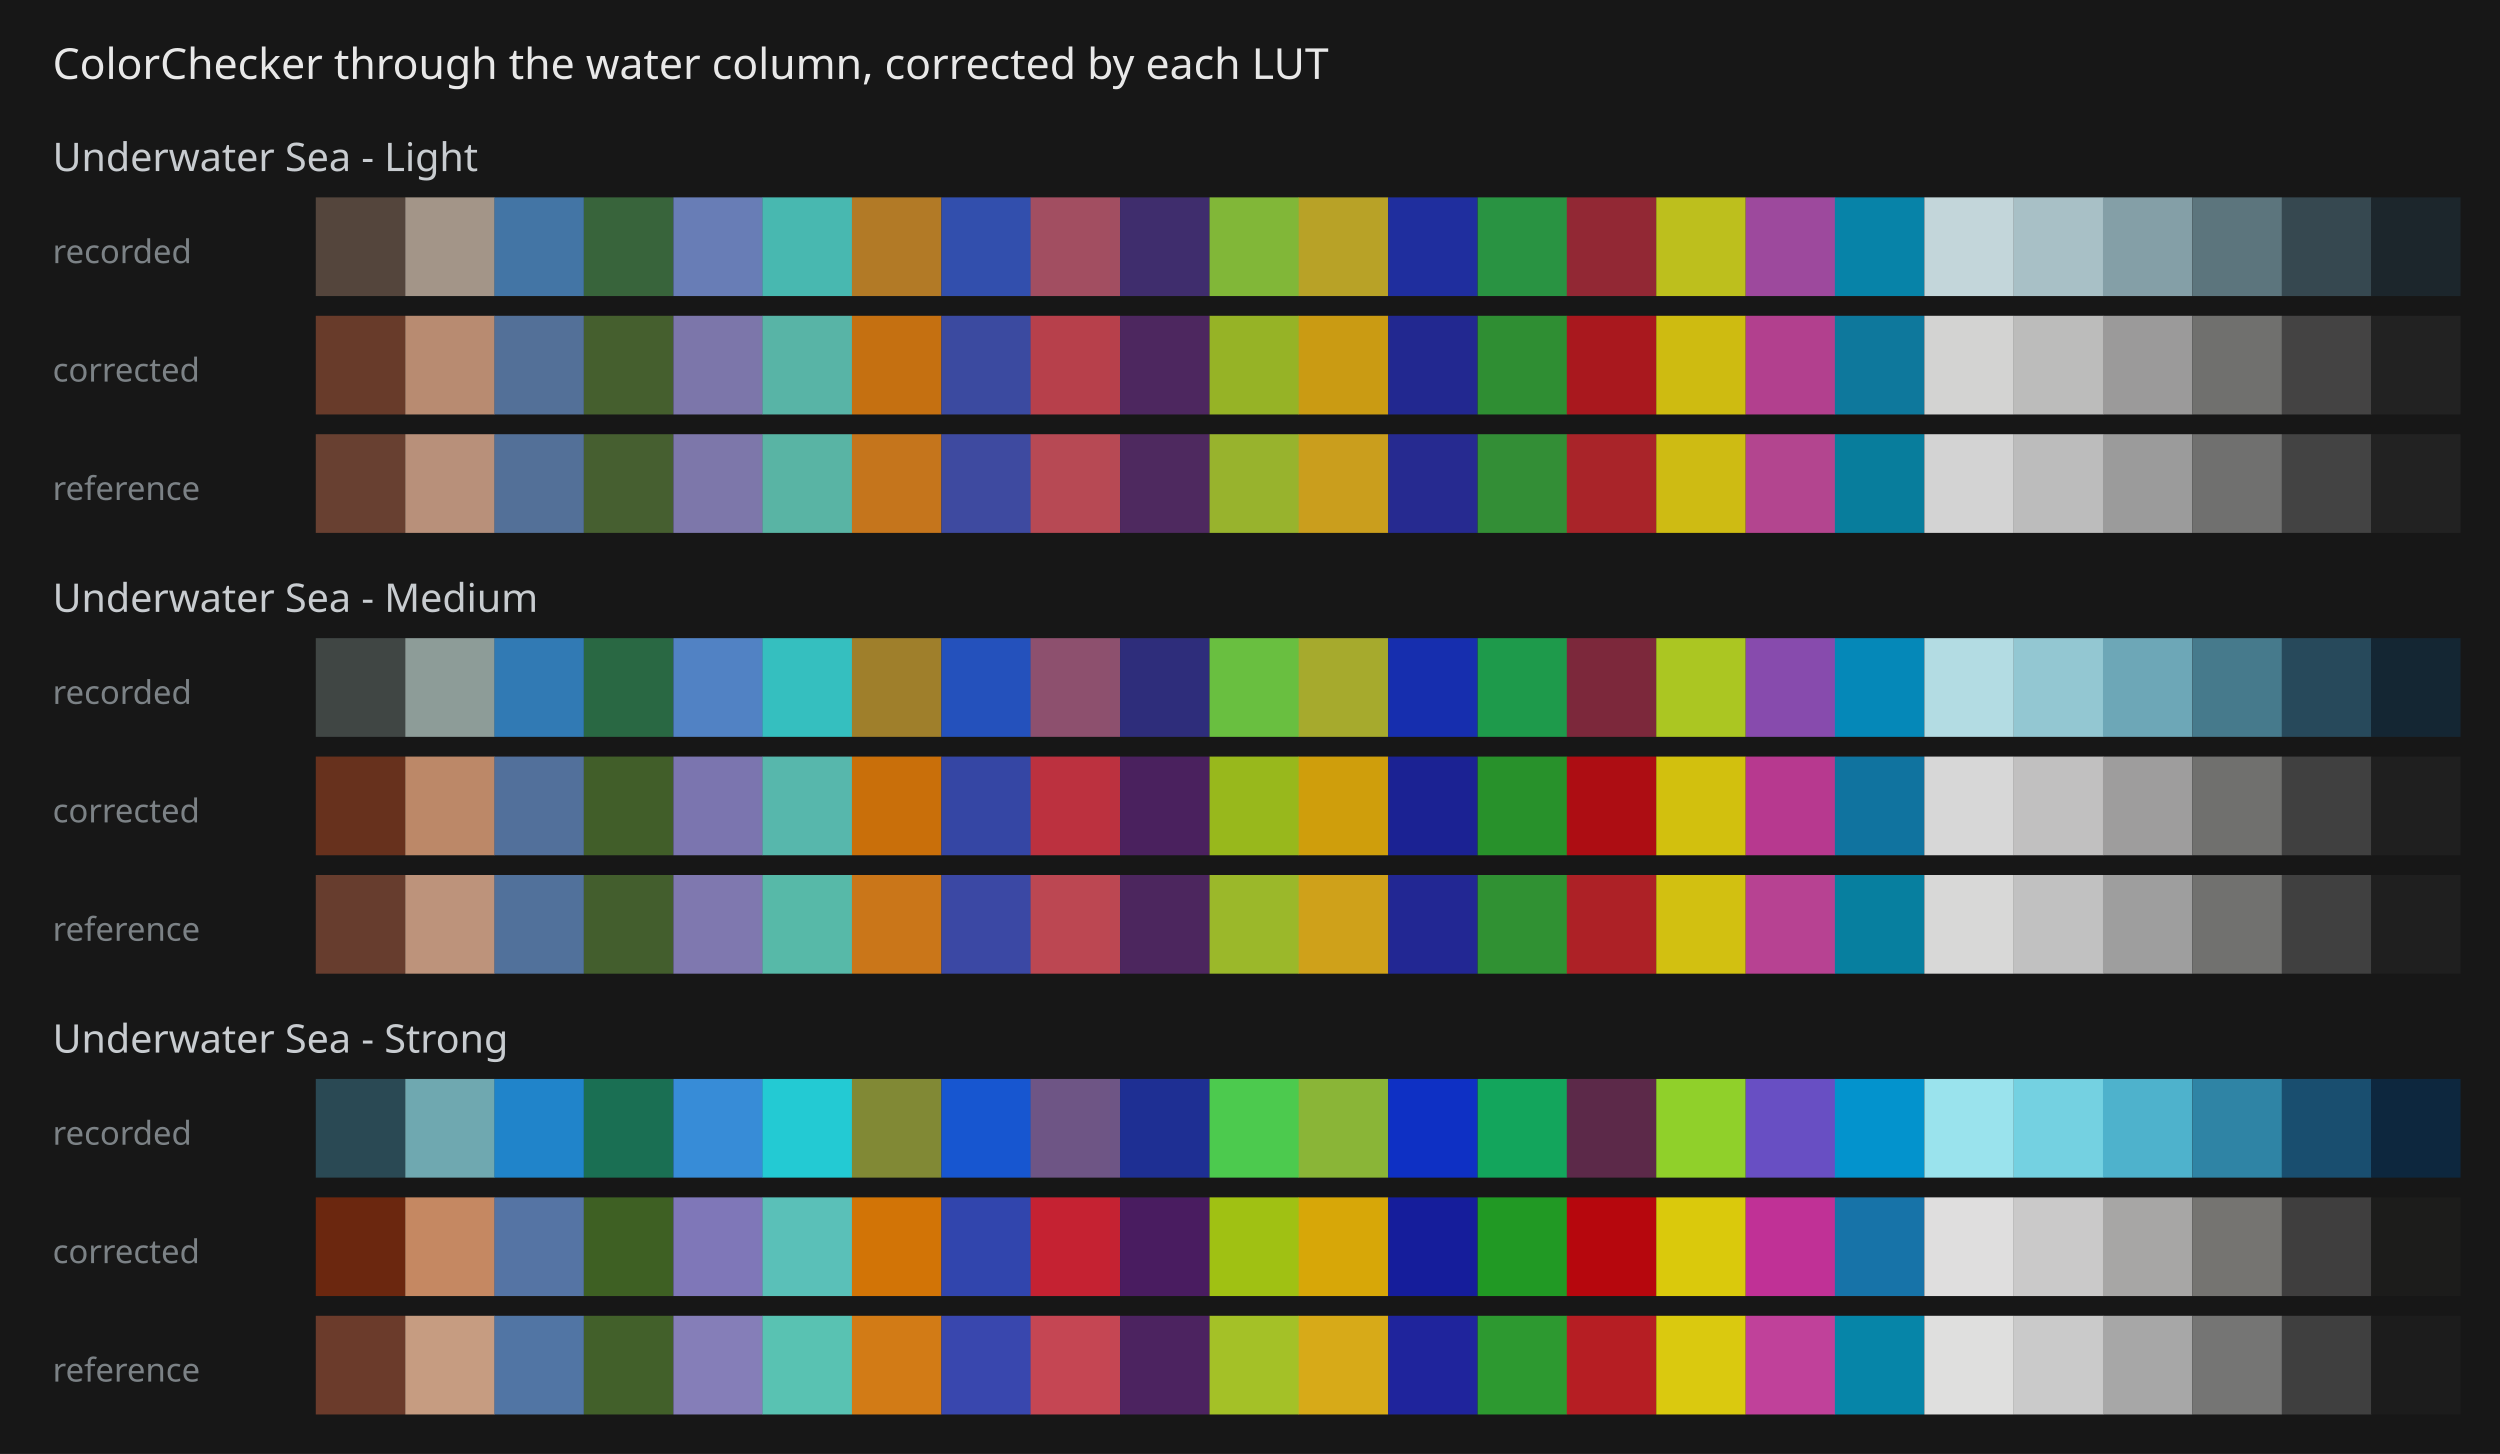
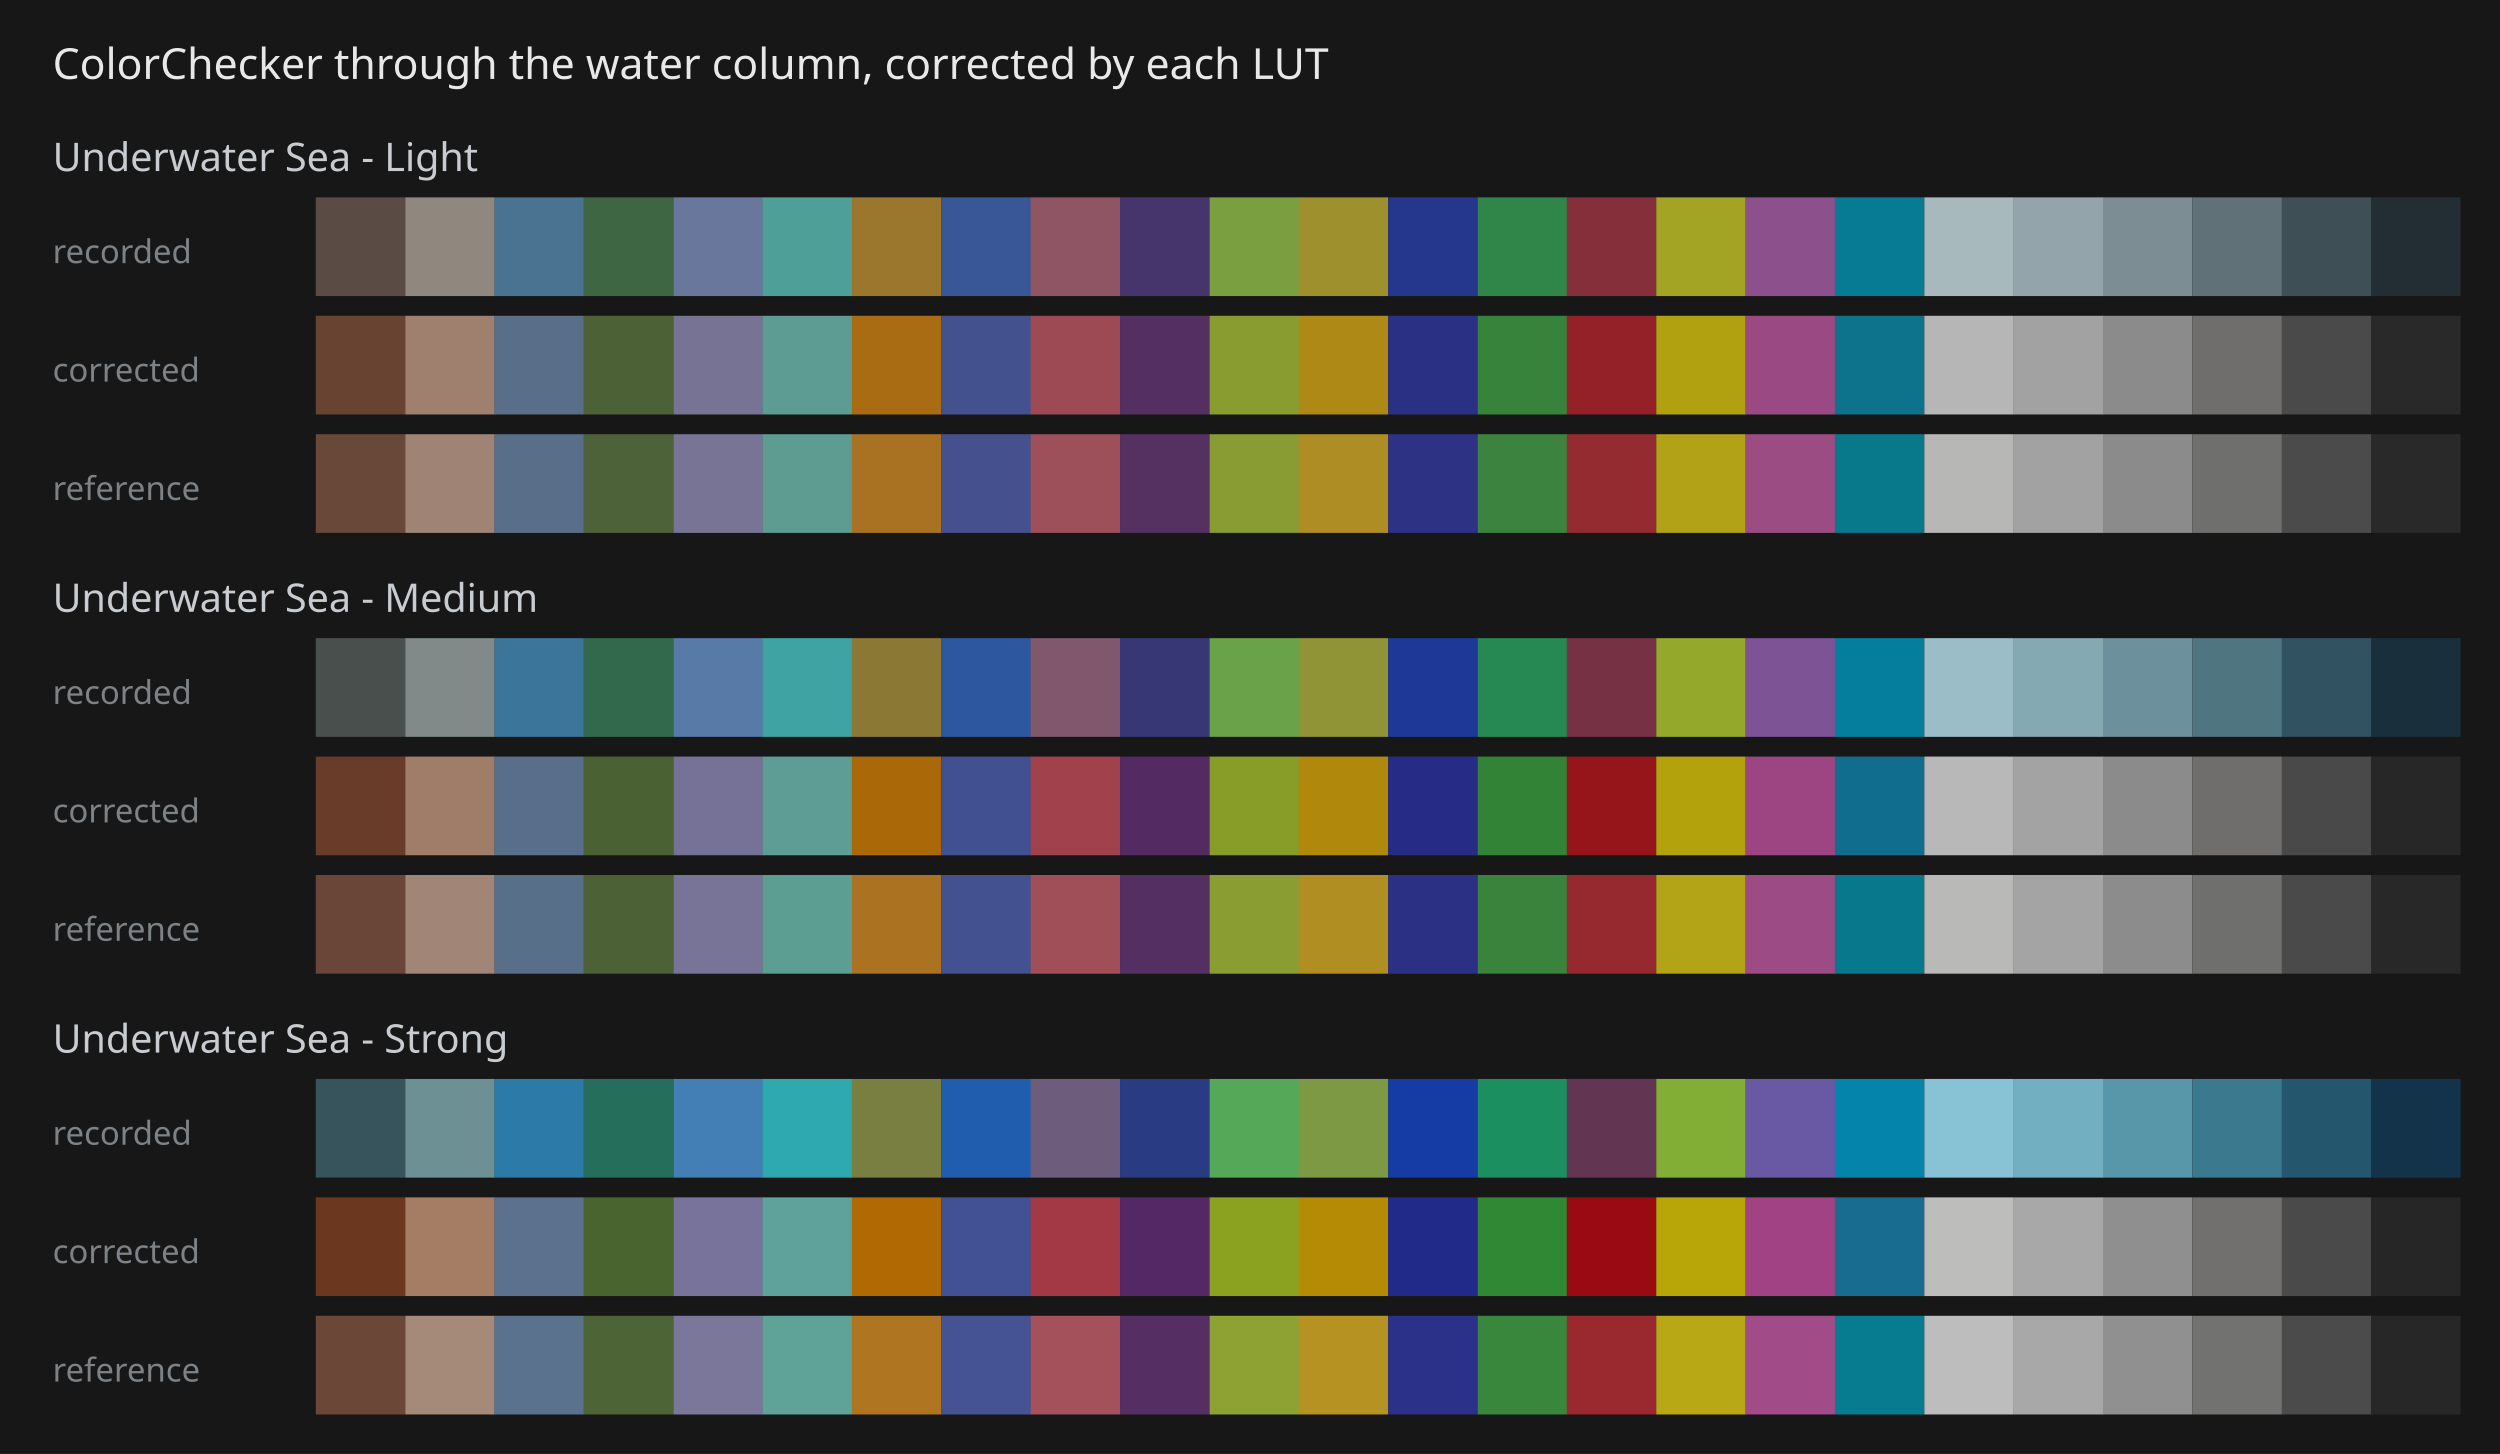
<svg xmlns="http://www.w3.org/2000/svg" width="760" height="442" viewBox="0 0 760 442" font-family="ui-sans-serif, system-ui, sans-serif">
  <rect width="760" height="442" fill="#171717" />
  <text x="16" y="24" fill="#e8e8e8" font-size="13">ColorChecker through the water column, corrected by each LUT</text>
  <text x="16" y="52" fill="#c8ccd0" font-size="12">Underwater Sea - Light</text>
  <text x="16" y="80" fill="#7c8286" font-size="10">recorded</text>
-   <rect x="96.0" y="60" width="27.2" height="30" fill="#54453c" />
-   <rect x="123.2" y="60" width="27.2" height="30" fill="#a39588" />
-   <rect x="150.3" y="60" width="27.2" height="30" fill="#4375a5" />
-   <rect x="177.5" y="60" width="27.2" height="30" fill="#38643b" />
-   <rect x="204.7" y="60" width="27.2" height="30" fill="#687db6" />
-   <rect x="231.8" y="60" width="27.2" height="30" fill="#48b8b0" />
-   <rect x="259.0" y="60" width="27.2" height="30" fill="#b27a26" />
-   <rect x="286.2" y="60" width="27.2" height="30" fill="#324fad" />
-   <rect x="313.3" y="60" width="27.2" height="30" fill="#a24e61" />
-   <rect x="340.5" y="60" width="27.2" height="30" fill="#3f2d6d" />
-   <rect x="367.7" y="60" width="27.2" height="30" fill="#81b738" />
-   <rect x="394.8" y="60" width="27.2" height="30" fill="#b8a227" />
-   <rect x="422.0" y="60" width="27.2" height="30" fill="#1f2e9e" />
-   <rect x="449.2" y="60" width="27.2" height="30" fill="#299342" />
-   <rect x="476.3" y="60" width="27.2" height="30" fill="#922834" />
-   <rect x="503.5" y="60" width="27.2" height="30" fill="#bdbf1d" />
-   <rect x="530.7" y="60" width="27.2" height="30" fill="#9d499d" />
-   <rect x="557.8" y="60" width="27.2" height="30" fill="#0783a8" />
-   <rect x="585.0" y="60" width="27.2" height="30" fill="#c3d6da" />
-   <rect x="612.2" y="60" width="27.2" height="30" fill="#a8c0c6" />
-   <rect x="639.3" y="60" width="27.2" height="30" fill="#849fa7" />
-   <rect x="666.5" y="60" width="27.2" height="30" fill="#5c757d" />
-   <rect x="693.7" y="60" width="27.2" height="30" fill="#364850" />
-   <rect x="720.8" y="60" width="27.2" height="30" fill="#1c262c" />
+   <rect x="96.0" y="60" width="27.2" height="30" fill="#5a4c44" />
+   <rect x="123.2" y="60" width="27.2" height="30" fill="#90877e" />
+   <rect x="150.3" y="60" width="27.2" height="30" fill="#4a7291" />
+   <rect x="177.5" y="60" width="27.2" height="30" fill="#3f6643" />
+   <rect x="204.7" y="60" width="27.2" height="30" fill="#69779d" />
+   <rect x="231.8" y="60" width="27.2" height="30" fill="#4f9f99" />
+   <rect x="259.0" y="60" width="27.2" height="30" fill="#9b762d" />
+   <rect x="286.2" y="60" width="27.2" height="30" fill="#395697" />
+   <rect x="313.3" y="60" width="27.2" height="30" fill="#905564" />
+   <rect x="340.5" y="60" width="27.2" height="30" fill="#46356c" />
+   <rect x="367.7" y="60" width="27.2" height="30" fill="#7a9f40" />
+   <rect x="394.8" y="60" width="27.2" height="30" fill="#9f902e" />
+   <rect x="422.0" y="60" width="27.2" height="30" fill="#25368d" />
+   <rect x="449.2" y="60" width="27.2" height="30" fill="#308649" />
+   <rect x="476.3" y="60" width="27.2" height="30" fill="#852f3b" />
+   <rect x="503.5" y="60" width="27.2" height="30" fill="#a3a423" />
+   <rect x="530.7" y="60" width="27.2" height="30" fill="#8c508c" />
+   <rect x="557.8" y="60" width="27.2" height="30" fill="#077b94" />
+   <rect x="585.0" y="60" width="27.2" height="30" fill="#a8b9be" />
+   <rect x="612.2" y="60" width="27.2" height="30" fill="#93a5aa" />
+   <rect x="639.3" y="60" width="27.2" height="30" fill="#7c8e93" />
+   <rect x="666.5" y="60" width="27.2" height="30" fill="#607277" />
+   <rect x="693.7" y="60" width="27.2" height="30" fill="#3e4f56" />
+   <rect x="720.8" y="60" width="27.2" height="30" fill="#222d34" />
  <text x="16" y="116" fill="#7c8286" font-size="10">corrected</text>
-   <rect x="96.0" y="96" width="27.2" height="30" fill="#683b2a" />
-   <rect x="123.2" y="96" width="27.2" height="30" fill="#b88b71" />
-   <rect x="150.3" y="96" width="27.2" height="30" fill="#537098" />
-   <rect x="177.5" y="96" width="27.2" height="30" fill="#455f2e" />
-   <rect x="204.7" y="96" width="27.2" height="30" fill="#7c76aa" />
-   <rect x="231.8" y="96" width="27.2" height="30" fill="#58b4a6" />
-   <rect x="259.0" y="96" width="27.2" height="30" fill="#c57011" />
-   <rect x="286.2" y="96" width="27.2" height="30" fill="#3b4aa0" />
-   <rect x="313.3" y="96" width="27.2" height="30" fill="#b7404b" />
-   <rect x="340.5" y="96" width="27.2" height="30" fill="#4d275f" />
-   <rect x="367.7" y="96" width="27.2" height="30" fill="#96b326" />
-   <rect x="394.8" y="96" width="27.2" height="30" fill="#ca9b13" />
-   <rect x="422.0" y="96" width="27.2" height="30" fill="#222890" />
-   <rect x="449.2" y="96" width="27.2" height="30" fill="#2f8e33" />
-   <rect x="476.3" y="96" width="27.2" height="30" fill="#a9181e" />
-   <rect x="503.5" y="96" width="27.2" height="30" fill="#cebb11" />
-   <rect x="530.7" y="96" width="27.2" height="30" fill="#b2408e" />
-   <rect x="557.8" y="96" width="27.2" height="30" fill="#0e789c" />
-   <rect x="585.0" y="96" width="27.2" height="30" fill="#d3d3d2" />
-   <rect x="612.2" y="96" width="27.2" height="30" fill="#bcbcbb" />
-   <rect x="639.3" y="96" width="27.2" height="30" fill="#9b9a9a" />
-   <rect x="666.5" y="96" width="27.2" height="30" fill="#70706e" />
-   <rect x="693.7" y="96" width="27.2" height="30" fill="#444343" />
-   <rect x="720.8" y="96" width="27.2" height="30" fill="#222222" />
+   <rect x="96.0" y="96" width="27.2" height="30" fill="#694332" />
+   <rect x="123.2" y="96" width="27.2" height="30" fill="#9f806f" />
+   <rect x="150.3" y="96" width="27.2" height="30" fill="#596f89" />
+   <rect x="177.5" y="96" width="27.2" height="30" fill="#4c6236" />
+   <rect x="204.7" y="96" width="27.2" height="30" fill="#777395" />
+   <rect x="231.8" y="96" width="27.2" height="30" fill="#5d9c93" />
+   <rect x="259.0" y="96" width="27.2" height="30" fill="#a96c13" />
+   <rect x="286.2" y="96" width="27.2" height="30" fill="#44518f" />
+   <rect x="313.3" y="96" width="27.2" height="30" fill="#9e4a54" />
+   <rect x="340.5" y="96" width="27.2" height="30" fill="#542f62" />
+   <rect x="367.7" y="96" width="27.2" height="30" fill="#889c2f" />
+   <rect x="394.8" y="96" width="27.2" height="30" fill="#ae8916" />
+   <rect x="422.0" y="96" width="27.2" height="30" fill="#2a3084" />
+   <rect x="449.2" y="96" width="27.2" height="30" fill="#38833b" />
+   <rect x="476.3" y="96" width="27.2" height="30" fill="#942127" />
+   <rect x="503.5" y="96" width="27.2" height="30" fill="#b1a111" />
+   <rect x="530.7" y="96" width="27.2" height="30" fill="#9b4982" />
+   <rect x="557.8" y="96" width="27.2" height="30" fill="#0d728b" />
+   <rect x="585.0" y="96" width="27.2" height="30" fill="#b6b6b6" />
+   <rect x="612.2" y="96" width="27.2" height="30" fill="#a2a2a2" />
+   <rect x="639.3" y="96" width="27.2" height="30" fill="#8b8b8b" />
+   <rect x="666.5" y="96" width="27.2" height="30" fill="#6f6e6d" />
+   <rect x="693.7" y="96" width="27.2" height="30" fill="#4b4a4a" />
+   <rect x="720.8" y="96" width="27.2" height="30" fill="#292929" />
  <text x="16" y="152" fill="#7c8286" font-size="10">reference</text>
-   <rect x="96.0" y="132" width="27.2" height="30" fill="#684031" />
-   <rect x="123.2" y="132" width="27.2" height="30" fill="#b8907a" />
-   <rect x="150.3" y="132" width="27.2" height="30" fill="#537098" />
-   <rect x="177.5" y="132" width="27.2" height="30" fill="#465f30" />
-   <rect x="204.7" y="132" width="27.2" height="30" fill="#7d77aa" />
-   <rect x="231.8" y="132" width="27.2" height="30" fill="#59b4a4" />
-   <rect x="259.0" y="132" width="27.2" height="30" fill="#c5751c" />
-   <rect x="286.2" y="132" width="27.2" height="30" fill="#3e4aa0" />
-   <rect x="313.3" y="132" width="27.2" height="30" fill="#b74954" />
-   <rect x="340.5" y="132" width="27.2" height="30" fill="#4e295f" />
-   <rect x="367.7" y="132" width="27.2" height="30" fill="#98b32d" />
-   <rect x="394.8" y="132" width="27.2" height="30" fill="#ca9e1d" />
-   <rect x="422.0" y="132" width="27.2" height="30" fill="#262a90" />
-   <rect x="449.2" y="132" width="27.2" height="30" fill="#338e36" />
-   <rect x="476.3" y="132" width="27.2" height="30" fill="#a92429" />
-   <rect x="503.5" y="132" width="27.2" height="30" fill="#cebb13" />
-   <rect x="530.7" y="132" width="27.2" height="30" fill="#b3458f" />
-   <rect x="557.8" y="132" width="27.2" height="30" fill="#087d9c" />
-   <rect x="585.0" y="132" width="27.2" height="30" fill="#d3d3d3" />
-   <rect x="612.2" y="132" width="27.2" height="30" fill="#bcbcbc" />
-   <rect x="639.3" y="132" width="27.2" height="30" fill="#9b9b9b" />
-   <rect x="666.5" y="132" width="27.2" height="30" fill="#70706f" />
-   <rect x="693.7" y="132" width="27.2" height="30" fill="#434343" />
-   <rect x="720.8" y="132" width="27.2" height="30" fill="#222222" />
+   <rect x="96.0" y="132" width="27.2" height="30" fill="#694739" />
+   <rect x="123.2" y="132" width="27.2" height="30" fill="#9f8475" />
+   <rect x="150.3" y="132" width="27.2" height="30" fill="#596f89" />
+   <rect x="177.5" y="132" width="27.2" height="30" fill="#4d6238" />
+   <rect x="204.7" y="132" width="27.2" height="30" fill="#787495" />
+   <rect x="231.8" y="132" width="27.2" height="30" fill="#5e9c91" />
+   <rect x="259.0" y="132" width="27.2" height="30" fill="#a97222" />
+   <rect x="286.2" y="132" width="27.2" height="30" fill="#45518f" />
+   <rect x="313.3" y="132" width="27.2" height="30" fill="#9e505a" />
+   <rect x="340.5" y="132" width="27.2" height="30" fill="#553162" />
+   <rect x="367.7" y="132" width="27.2" height="30" fill="#899c34" />
+   <rect x="394.8" y="132" width="27.2" height="30" fill="#ae8d24" />
+   <rect x="422.0" y="132" width="27.2" height="30" fill="#2d3284" />
+   <rect x="449.2" y="132" width="27.2" height="30" fill="#3b833e" />
+   <rect x="476.3" y="132" width="27.2" height="30" fill="#942b31" />
+   <rect x="503.5" y="132" width="27.2" height="30" fill="#b1a217" />
+   <rect x="530.7" y="132" width="27.2" height="30" fill="#9b4c83" />
+   <rect x="557.8" y="132" width="27.2" height="30" fill="#08788b" />
+   <rect x="585.0" y="132" width="27.2" height="30" fill="#b7b7b6" />
+   <rect x="612.2" y="132" width="27.2" height="30" fill="#a2a2a2" />
+   <rect x="639.3" y="132" width="27.2" height="30" fill="#8b8b8b" />
+   <rect x="666.5" y="132" width="27.2" height="30" fill="#6f6f6e" />
+   <rect x="693.7" y="132" width="27.2" height="30" fill="#4b4b4b" />
+   <rect x="720.8" y="132" width="27.2" height="30" fill="#292929" />
  <text x="16" y="186" fill="#c8ccd0" font-size="12">Underwater Sea - Medium</text>
  <text x="16" y="214" fill="#7c8286" font-size="10">recorded</text>
-   <rect x="96.0" y="194" width="27.2" height="30" fill="#404644" />
-   <rect x="123.2" y="194" width="27.2" height="30" fill="#8d9c98" />
-   <rect x="150.3" y="194" width="27.2" height="30" fill="#317ab4" />
-   <rect x="177.5" y="194" width="27.2" height="30" fill="#296843" />
-   <rect x="204.7" y="194" width="27.2" height="30" fill="#5182c4" />
-   <rect x="231.8" y="194" width="27.2" height="30" fill="#35bfbf" />
-   <rect x="259.0" y="194" width="27.2" height="30" fill="#9f7f2b" />
-   <rect x="286.2" y="194" width="27.2" height="30" fill="#2451bc" />
-   <rect x="313.3" y="194" width="27.2" height="30" fill="#8d506e" />
-   <rect x="340.5" y="194" width="27.2" height="30" fill="#2e2d7b" />
-   <rect x="367.7" y="194" width="27.2" height="30" fill="#69bf40" />
-   <rect x="394.8" y="194" width="27.2" height="30" fill="#a6aa2d" />
-   <rect x="422.0" y="194" width="27.2" height="30" fill="#162eae" />
-   <rect x="449.2" y="194" width="27.2" height="30" fill="#1e9a4b" />
-   <rect x="476.3" y="194" width="27.2" height="30" fill="#7c283b" />
-   <rect x="503.5" y="194" width="27.2" height="30" fill="#abc622" />
-   <rect x="530.7" y="194" width="27.2" height="30" fill="#874bad" />
-   <rect x="557.8" y="194" width="27.2" height="30" fill="#0588b8" />
-   <rect x="585.0" y="194" width="27.2" height="30" fill="#b3dce3" />
-   <rect x="612.2" y="194" width="27.2" height="30" fill="#93c7d2" />
-   <rect x="639.3" y="194" width="27.2" height="30" fill="#6da7b7" />
-   <rect x="666.5" y="194" width="27.2" height="30" fill="#467a8c" />
-   <rect x="693.7" y="194" width="27.2" height="30" fill="#27495b" />
-   <rect x="720.8" y="194" width="27.2" height="30" fill="#142633" />
+   <rect x="96.0" y="194" width="27.2" height="30" fill="#494f4d" />
+   <rect x="123.2" y="194" width="27.2" height="30" fill="#818a88" />
+   <rect x="150.3" y="194" width="27.2" height="30" fill="#3b759a" />
+   <rect x="177.5" y="194" width="27.2" height="30" fill="#32694c" />
+   <rect x="204.7" y="194" width="27.2" height="30" fill="#587aa7" />
+   <rect x="231.8" y="194" width="27.2" height="30" fill="#3fa3a3" />
+   <rect x="259.0" y="194" width="27.2" height="30" fill="#8c7835" />
+   <rect x="286.2" y="194" width="27.2" height="30" fill="#2d58a0" />
+   <rect x="313.3" y="194" width="27.2" height="30" fill="#81576d" />
+   <rect x="340.5" y="194" width="27.2" height="30" fill="#383776" />
+   <rect x="367.7" y="194" width="27.2" height="30" fill="#6aa249" />
+   <rect x="394.8" y="194" width="27.2" height="30" fill="#919337" />
+   <rect x="422.0" y="194" width="27.2" height="30" fill="#1d3896" />
+   <rect x="449.2" y="194" width="27.2" height="30" fill="#268953" />
+   <rect x="476.3" y="194" width="27.2" height="30" fill="#763145" />
+   <rect x="503.5" y="194" width="27.2" height="30" fill="#94a82b" />
+   <rect x="530.7" y="194" width="27.2" height="30" fill="#7d5395" />
+   <rect x="557.8" y="194" width="27.2" height="30" fill="#057e9d" />
+   <rect x="585.0" y="194" width="27.2" height="30" fill="#9abdc7" />
+   <rect x="612.2" y="194" width="27.2" height="30" fill="#85a9b3" />
+   <rect x="639.3" y="194" width="27.2" height="30" fill="#6c919c" />
+   <rect x="666.5" y="194" width="27.2" height="30" fill="#4f7580" />
+   <rect x="693.7" y="194" width="27.2" height="30" fill="#315260" />
+   <rect x="720.8" y="194" width="27.2" height="30" fill="#1a2f3c" />
  <text x="16" y="250" fill="#7c8286" font-size="10">corrected</text>
-   <rect x="96.0" y="230" width="27.2" height="30" fill="#67311d" />
-   <rect x="123.2" y="230" width="27.2" height="30" fill="#bc8868" />
-   <rect x="150.3" y="230" width="27.2" height="30" fill="#52709b" />
-   <rect x="177.5" y="230" width="27.2" height="30" fill="#415e29" />
-   <rect x="204.7" y="230" width="27.2" height="30" fill="#7b75af" />
-   <rect x="231.8" y="230" width="27.2" height="30" fill="#57b7ac" />
-   <rect x="259.0" y="230" width="27.2" height="30" fill="#c96f0a" />
-   <rect x="286.2" y="230" width="27.2" height="30" fill="#3546a4" />
-   <rect x="313.3" y="230" width="27.2" height="30" fill="#bc313f" />
-   <rect x="340.5" y="230" width="27.2" height="30" fill="#4a215e" />
-   <rect x="367.7" y="230" width="27.2" height="30" fill="#98b81c" />
-   <rect x="394.8" y="230" width="27.2" height="30" fill="#cf9e0c" />
-   <rect x="422.0" y="230" width="27.2" height="30" fill="#1b2293" />
-   <rect x="449.2" y="230" width="27.2" height="30" fill="#28912b" />
-   <rect x="476.3" y="230" width="27.2" height="30" fill="#ad0d13" />
-   <rect x="503.5" y="230" width="27.2" height="30" fill="#d2c00e" />
-   <rect x="530.7" y="230" width="27.2" height="30" fill="#b7398f" />
-   <rect x="557.8" y="230" width="27.2" height="30" fill="#10739f" />
-   <rect x="585.0" y="230" width="27.2" height="30" fill="#d7d7d7" />
-   <rect x="612.2" y="230" width="27.2" height="30" fill="#c1c0c0" />
-   <rect x="639.3" y="230" width="27.2" height="30" fill="#9e9d9d" />
-   <rect x="666.5" y="230" width="27.2" height="30" fill="#70706e" />
-   <rect x="693.7" y="230" width="27.2" height="30" fill="#404040" />
-   <rect x="720.8" y="230" width="27.2" height="30" fill="#1f1f1f" />
+   <rect x="96.0" y="230" width="27.2" height="30" fill="#693c29" />
+   <rect x="123.2" y="230" width="27.2" height="30" fill="#a07d69" />
+   <rect x="150.3" y="230" width="27.2" height="30" fill="#596e8a" />
+   <rect x="177.5" y="230" width="27.2" height="30" fill="#4a6233" />
+   <rect x="204.7" y="230" width="27.2" height="30" fill="#767297" />
+   <rect x="231.8" y="230" width="27.2" height="30" fill="#5d9d95" />
+   <rect x="259.0" y="230" width="27.2" height="30" fill="#ab6808" />
+   <rect x="286.2" y="230" width="27.2" height="30" fill="#415090" />
+   <rect x="313.3" y="230" width="27.2" height="30" fill="#a0414c" />
+   <rect x="340.5" y="230" width="27.2" height="30" fill="#532b62" />
+   <rect x="367.7" y="230" width="27.2" height="30" fill="#889d28" />
+   <rect x="394.8" y="230" width="27.2" height="30" fill="#b0880b" />
+   <rect x="422.0" y="230" width="27.2" height="30" fill="#262c85" />
+   <rect x="449.2" y="230" width="27.2" height="30" fill="#338337" />
+   <rect x="476.3" y="230" width="27.2" height="30" fill="#95151b" />
+   <rect x="503.5" y="230" width="27.2" height="30" fill="#b3a20c" />
+   <rect x="530.7" y="230" width="27.2" height="30" fill="#9d4482" />
+   <rect x="557.8" y="230" width="27.2" height="30" fill="#106d8d" />
+   <rect x="585.0" y="230" width="27.2" height="30" fill="#b8b8b8" />
+   <rect x="612.2" y="230" width="27.2" height="30" fill="#a4a3a3" />
+   <rect x="639.3" y="230" width="27.2" height="30" fill="#8c8b8b" />
+   <rect x="666.5" y="230" width="27.2" height="30" fill="#6f6e6d" />
+   <rect x="693.7" y="230" width="27.2" height="30" fill="#494949" />
+   <rect x="720.8" y="230" width="27.2" height="30" fill="#272727" />
  <text x="16" y="286" fill="#7c8286" font-size="10">reference</text>
-   <rect x="96.0" y="266" width="27.2" height="30" fill="#673d2e" />
-   <rect x="123.2" y="266" width="27.2" height="30" fill="#bd937b" />
-   <rect x="150.3" y="266" width="27.2" height="30" fill="#51719b" />
-   <rect x="177.5" y="266" width="27.2" height="30" fill="#435e2d" />
-   <rect x="204.7" y="266" width="27.2" height="30" fill="#7f78af" />
-   <rect x="231.8" y="266" width="27.2" height="30" fill="#57b9a8" />
-   <rect x="259.0" y="266" width="27.2" height="30" fill="#ca7619" />
-   <rect x="286.2" y="266" width="27.2" height="30" fill="#3b48a4" />
-   <rect x="313.3" y="266" width="27.2" height="30" fill="#bc4752" />
-   <rect x="340.5" y="266" width="27.2" height="30" fill="#4c265e" />
-   <rect x="367.7" y="266" width="27.2" height="30" fill="#9bb82a" />
-   <rect x="394.8" y="266" width="27.2" height="30" fill="#cfa11a" />
-   <rect x="422.0" y="266" width="27.2" height="30" fill="#222793" />
-   <rect x="449.2" y="266" width="27.2" height="30" fill="#309133" />
-   <rect x="476.3" y="266" width="27.2" height="30" fill="#ad2126" />
-   <rect x="503.5" y="266" width="27.2" height="30" fill="#d2c011" />
-   <rect x="530.7" y="266" width="27.2" height="30" fill="#b74292" />
-   <rect x="557.8" y="266" width="27.2" height="30" fill="#077f9f" />
-   <rect x="585.0" y="266" width="27.2" height="30" fill="#d8d8d7" />
-   <rect x="612.2" y="266" width="27.2" height="30" fill="#c1c1c1" />
-   <rect x="639.3" y="266" width="27.2" height="30" fill="#9e9e9e" />
-   <rect x="666.5" y="266" width="27.2" height="30" fill="#71716f" />
-   <rect x="693.7" y="266" width="27.2" height="30" fill="#404040" />
-   <rect x="720.8" y="266" width="27.2" height="30" fill="#1f1f1f" />
+   <rect x="96.0" y="266" width="27.2" height="30" fill="#694637" />
+   <rect x="123.2" y="266" width="27.2" height="30" fill="#a18576" />
+   <rect x="150.3" y="266" width="27.2" height="30" fill="#586f8a" />
+   <rect x="177.5" y="266" width="27.2" height="30" fill="#4c6236" />
+   <rect x="204.7" y="266" width="27.2" height="30" fill="#787497" />
+   <rect x="231.8" y="266" width="27.2" height="30" fill="#5d9e92" />
+   <rect x="259.0" y="266" width="27.2" height="30" fill="#ab7221" />
+   <rect x="286.2" y="266" width="27.2" height="30" fill="#445190" />
+   <rect x="313.3" y="266" width="27.2" height="30" fill="#a04f59" />
+   <rect x="340.5" y="266" width="27.2" height="30" fill="#542f62" />
+   <rect x="367.7" y="266" width="27.2" height="30" fill="#8a9d33" />
+   <rect x="394.8" y="266" width="27.2" height="30" fill="#b08e22" />
+   <rect x="422.0" y="266" width="27.2" height="30" fill="#2b3085" />
+   <rect x="449.2" y="266" width="27.2" height="30" fill="#39833c" />
+   <rect x="476.3" y="266" width="27.2" height="30" fill="#95292f" />
+   <rect x="503.5" y="266" width="27.2" height="30" fill="#b3a316" />
+   <rect x="530.7" y="266" width="27.2" height="30" fill="#9d4b84" />
+   <rect x="557.8" y="266" width="27.2" height="30" fill="#08788d" />
+   <rect x="585.0" y="266" width="27.2" height="30" fill="#b9b9b8" />
+   <rect x="612.2" y="266" width="27.2" height="30" fill="#a4a4a4" />
+   <rect x="639.3" y="266" width="27.2" height="30" fill="#8c8c8c" />
+   <rect x="666.5" y="266" width="27.2" height="30" fill="#6f6f6e" />
+   <rect x="693.7" y="266" width="27.2" height="30" fill="#4a4a4a" />
+   <rect x="720.8" y="266" width="27.2" height="30" fill="#282828" />
  <text x="16" y="320" fill="#c8ccd0" font-size="12">Underwater Sea - Strong</text>
  <text x="16" y="348" fill="#7c8286" font-size="10">recorded</text>
-   <rect x="96.0" y="328" width="27.2" height="30" fill="#2a4954" />
-   <rect x="123.2" y="328" width="27.2" height="30" fill="#6fa8b0" />
-   <rect x="150.3" y="328" width="27.2" height="30" fill="#2084ca" />
-   <rect x="177.5" y="328" width="27.2" height="30" fill="#1a6f53" />
-   <rect x="204.7" y="328" width="27.2" height="30" fill="#378cd7" />
-   <rect x="231.8" y="328" width="27.2" height="30" fill="#23cad3" />
-   <rect x="259.0" y="328" width="27.2" height="30" fill="#818935" />
-   <rect x="286.2" y="328" width="27.2" height="30" fill="#1756d0" />
-   <rect x="313.3" y="328" width="27.2" height="30" fill="#6e5585" />
-   <rect x="340.5" y="328" width="27.2" height="30" fill="#1e2f93" />
-   <rect x="367.7" y="328" width="27.2" height="30" fill="#4cca4e" />
-   <rect x="394.8" y="328" width="27.2" height="30" fill="#8ab537" />
-   <rect x="422.0" y="328" width="27.2" height="30" fill="#0e30c4" />
-   <rect x="449.2" y="328" width="27.2" height="30" fill="#13a55c" />
-   <rect x="476.3" y="328" width="27.2" height="30" fill="#5c2949" />
-   <rect x="503.5" y="328" width="27.2" height="30" fill="#90d02a" />
-   <rect x="530.7" y="328" width="27.2" height="30" fill="#684fc3" />
-   <rect x="557.8" y="328" width="27.2" height="30" fill="#0393cd" />
-   <rect x="585.0" y="328" width="27.2" height="30" fill="#9ae3ed" />
-   <rect x="612.2" y="328" width="27.2" height="30" fill="#74d1e1" />
-   <rect x="639.3" y="328" width="27.2" height="30" fill="#4eb2cc" />
-   <rect x="666.5" y="328" width="27.2" height="30" fill="#2f84a5" />
-   <rect x="693.7" y="328" width="27.2" height="30" fill="#194e6f" />
-   <rect x="720.8" y="328" width="27.2" height="30" fill="#0d273e" />
+   <rect x="96.0" y="328" width="27.2" height="30" fill="#37545c" />
+   <rect x="123.2" y="328" width="27.2" height="30" fill="#6d9095" />
+   <rect x="150.3" y="328" width="27.2" height="30" fill="#2b7aa8" />
+   <rect x="177.5" y="328" width="27.2" height="30" fill="#256e5b" />
+   <rect x="204.7" y="328" width="27.2" height="30" fill="#437fb4" />
+   <rect x="231.8" y="328" width="27.2" height="30" fill="#2fa9b0" />
+   <rect x="259.0" y="328" width="27.2" height="30" fill="#797e41" />
+   <rect x="286.2" y="328" width="27.2" height="30" fill="#215dae" />
+   <rect x="313.3" y="328" width="27.2" height="30" fill="#6d5c7b" />
+   <rect x="340.5" y="328" width="27.2" height="30" fill="#293b83" />
+   <rect x="367.7" y="328" width="27.2" height="30" fill="#55a857" />
+   <rect x="394.8" y="328" width="27.2" height="30" fill="#7e9943" />
+   <rect x="422.0" y="328" width="27.2" height="30" fill="#153ca4" />
+   <rect x="449.2" y="328" width="27.2" height="30" fill="#1c8f61" />
+   <rect x="476.3" y="328" width="27.2" height="30" fill="#623553" />
+   <rect x="503.5" y="328" width="27.2" height="30" fill="#82ae36" />
+   <rect x="530.7" y="328" width="27.2" height="30" fill="#6958a3" />
+   <rect x="557.8" y="328" width="27.2" height="30" fill="#0483ab" />
+   <rect x="585.0" y="328" width="27.2" height="30" fill="#87c3d4" />
+   <rect x="612.2" y="328" width="27.2" height="30" fill="#71afc1" />
+   <rect x="639.3" y="328" width="27.2" height="30" fill="#5897aa" />
+   <rect x="666.5" y="328" width="27.2" height="30" fill="#3b7a8e" />
+   <rect x="693.7" y="328" width="27.2" height="30" fill="#24576e" />
+   <rect x="720.8" y="328" width="27.2" height="30" fill="#13334a" />
  <text x="16" y="384" fill="#7c8286" font-size="10">corrected</text>
-   <rect x="96.0" y="364" width="27.2" height="30" fill="#6b270f" />
-   <rect x="123.2" y="364" width="27.2" height="30" fill="#c58862" />
-   <rect x="150.3" y="364" width="27.2" height="30" fill="#5574a4" />
-   <rect x="177.5" y="364" width="27.2" height="30" fill="#3e6023" />
-   <rect x="204.7" y="364" width="27.2" height="30" fill="#7f77b8" />
-   <rect x="231.8" y="364" width="27.2" height="30" fill="#5ac0b8" />
-   <rect x="259.0" y="364" width="27.2" height="30" fill="#d27406" />
-   <rect x="286.2" y="364" width="27.2" height="30" fill="#3145ad" />
-   <rect x="313.3" y="364" width="27.2" height="30" fill="#c52232" />
-   <rect x="340.5" y="364" width="27.2" height="30" fill="#491c60" />
-   <rect x="367.7" y="364" width="27.2" height="30" fill="#a0c113" />
-   <rect x="394.8" y="364" width="27.2" height="30" fill="#d7a708" />
-   <rect x="422.0" y="364" width="27.2" height="30" fill="#151d9b" />
-   <rect x="449.2" y="364" width="27.2" height="30" fill="#219924" />
-   <rect x="476.3" y="364" width="27.2" height="30" fill="#b6070d" />
-   <rect x="503.5" y="364" width="27.2" height="30" fill="#dac90c" />
-   <rect x="530.7" y="364" width="27.2" height="30" fill="#c03196" />
-   <rect x="557.8" y="364" width="27.2" height="30" fill="#1773a8" />
-   <rect x="585.0" y="364" width="27.2" height="30" fill="#dfdede" />
-   <rect x="612.2" y="364" width="27.2" height="30" fill="#cac9c9" />
-   <rect x="639.3" y="364" width="27.2" height="30" fill="#a7a6a5" />
-   <rect x="666.5" y="364" width="27.2" height="30" fill="#757471" />
-   <rect x="693.7" y="364" width="27.2" height="30" fill="#3f3e3e" />
-   <rect x="720.8" y="364" width="27.2" height="30" fill="#1c1c1b" />
+   <rect x="96.0" y="364" width="27.2" height="30" fill="#6b371f" />
+   <rect x="123.2" y="364" width="27.2" height="30" fill="#a57c64" />
+   <rect x="150.3" y="364" width="27.2" height="30" fill="#5c718e" />
+   <rect x="177.5" y="364" width="27.2" height="30" fill="#4a6430" />
+   <rect x="204.7" y="364" width="27.2" height="30" fill="#77739b" />
+   <rect x="231.8" y="364" width="27.2" height="30" fill="#5fa19b" />
+   <rect x="259.0" y="364" width="27.2" height="30" fill="#b06903" />
+   <rect x="286.2" y="364" width="27.2" height="30" fill="#415194" />
+   <rect x="313.3" y="364" width="27.2" height="30" fill="#a43946" />
+   <rect x="340.5" y="364" width="27.2" height="30" fill="#532864" />
+   <rect x="367.7" y="364" width="27.2" height="30" fill="#8aa220" />
+   <rect x="394.8" y="364" width="27.2" height="30" fill="#b58b05" />
+   <rect x="422.0" y="364" width="27.2" height="30" fill="#222a89" />
+   <rect x="449.2" y="364" width="27.2" height="30" fill="#308734" />
+   <rect x="476.3" y="364" width="27.2" height="30" fill="#9a0a12" />
+   <rect x="503.5" y="364" width="27.2" height="30" fill="#b8a608" />
+   <rect x="530.7" y="364" width="27.2" height="30" fill="#a14285" />
+   <rect x="557.8" y="364" width="27.2" height="30" fill="#176c90" />
+   <rect x="585.0" y="364" width="27.2" height="30" fill="#bdbdbc" />
+   <rect x="612.2" y="364" width="27.2" height="30" fill="#a8a8a8" />
+   <rect x="639.3" y="364" width="27.2" height="30" fill="#908f8f" />
+   <rect x="666.5" y="364" width="27.2" height="30" fill="#71706f" />
+   <rect x="693.7" y="364" width="27.2" height="30" fill="#4b4a4a" />
+   <rect x="720.8" y="364" width="27.2" height="30" fill="#272626" />
  <text x="16" y="420" fill="#7c8286" font-size="10">reference</text>
-   <rect x="96.0" y="400" width="27.2" height="30" fill="#6b3b2b" />
-   <rect x="123.2" y="400" width="27.2" height="30" fill="#c69c81" />
-   <rect x="150.3" y="400" width="27.2" height="30" fill="#5175a4" />
-   <rect x="177.5" y="400" width="27.2" height="30" fill="#42602a" />
-   <rect x="204.7" y="400" width="27.2" height="30" fill="#857eb8" />
-   <rect x="231.8" y="400" width="27.2" height="30" fill="#59c2b2" />
-   <rect x="259.0" y="400" width="27.2" height="30" fill="#d27b16" />
-   <rect x="286.2" y="400" width="27.2" height="30" fill="#3947ae" />
-   <rect x="313.3" y="400" width="27.2" height="30" fill="#c54653" />
-   <rect x="340.5" y="400" width="27.2" height="30" fill="#4c2360" />
-   <rect x="367.7" y="400" width="27.2" height="30" fill="#a4c127" />
-   <rect x="394.8" y="400" width="27.2" height="30" fill="#d7aa18" />
-   <rect x="422.0" y="400" width="27.2" height="30" fill="#1f249c" />
-   <rect x="449.2" y="400" width="27.2" height="30" fill="#2d9930" />
-   <rect x="476.3" y="400" width="27.2" height="30" fill="#b61e23" />
-   <rect x="503.5" y="400" width="27.2" height="30" fill="#dac90f" />
-   <rect x="530.7" y="400" width="27.2" height="30" fill="#c0419a" />
-   <rect x="557.8" y="400" width="27.2" height="30" fill="#0685a8" />
-   <rect x="585.0" y="400" width="27.2" height="30" fill="#dfdfde" />
-   <rect x="612.2" y="400" width="27.2" height="30" fill="#cacaca" />
-   <rect x="639.3" y="400" width="27.2" height="30" fill="#a7a7a7" />
-   <rect x="666.5" y="400" width="27.2" height="30" fill="#757574" />
-   <rect x="693.7" y="400" width="27.2" height="30" fill="#3f3f3f" />
-   <rect x="720.8" y="400" width="27.2" height="30" fill="#1c1c1c" />
+   <rect x="96.0" y="400" width="27.2" height="30" fill="#6b4737" />
+   <rect x="123.2" y="400" width="27.2" height="30" fill="#a58979" />
+   <rect x="150.3" y="400" width="27.2" height="30" fill="#5a728e" />
+   <rect x="177.5" y="400" width="27.2" height="30" fill="#4d6436" />
+   <rect x="204.7" y="400" width="27.2" height="30" fill="#7b779b" />
+   <rect x="231.8" y="400" width="27.2" height="30" fill="#5fa297" />
+   <rect x="259.0" y="400" width="27.2" height="30" fill="#b07520" />
+   <rect x="286.2" y="400" width="27.2" height="30" fill="#455294" />
+   <rect x="313.3" y="400" width="27.2" height="30" fill="#a5515b" />
+   <rect x="340.5" y="400" width="27.2" height="30" fill="#552f64" />
+   <rect x="367.7" y="400" width="27.2" height="30" fill="#8ea233" />
+   <rect x="394.8" y="400" width="27.2" height="30" fill="#b59221" />
+   <rect x="422.0" y="400" width="27.2" height="30" fill="#2b3089" />
+   <rect x="449.2" y="400" width="27.2" height="30" fill="#39873d" />
+   <rect x="476.3" y="400" width="27.2" height="30" fill="#9a292f" />
+   <rect x="503.5" y="400" width="27.2" height="30" fill="#b8a815" />
+   <rect x="530.7" y="400" width="27.2" height="30" fill="#a14c88" />
+   <rect x="557.8" y="400" width="27.2" height="30" fill="#077b90" />
+   <rect x="585.0" y="400" width="27.2" height="30" fill="#bdbdbd" />
+   <rect x="612.2" y="400" width="27.2" height="30" fill="#a8a8a8" />
+   <rect x="639.3" y="400" width="27.2" height="30" fill="#909090" />
+   <rect x="666.5" y="400" width="27.2" height="30" fill="#727271" />
+   <rect x="693.7" y="400" width="27.2" height="30" fill="#4b4b4b" />
+   <rect x="720.8" y="400" width="27.2" height="30" fill="#272727" />
</svg>
